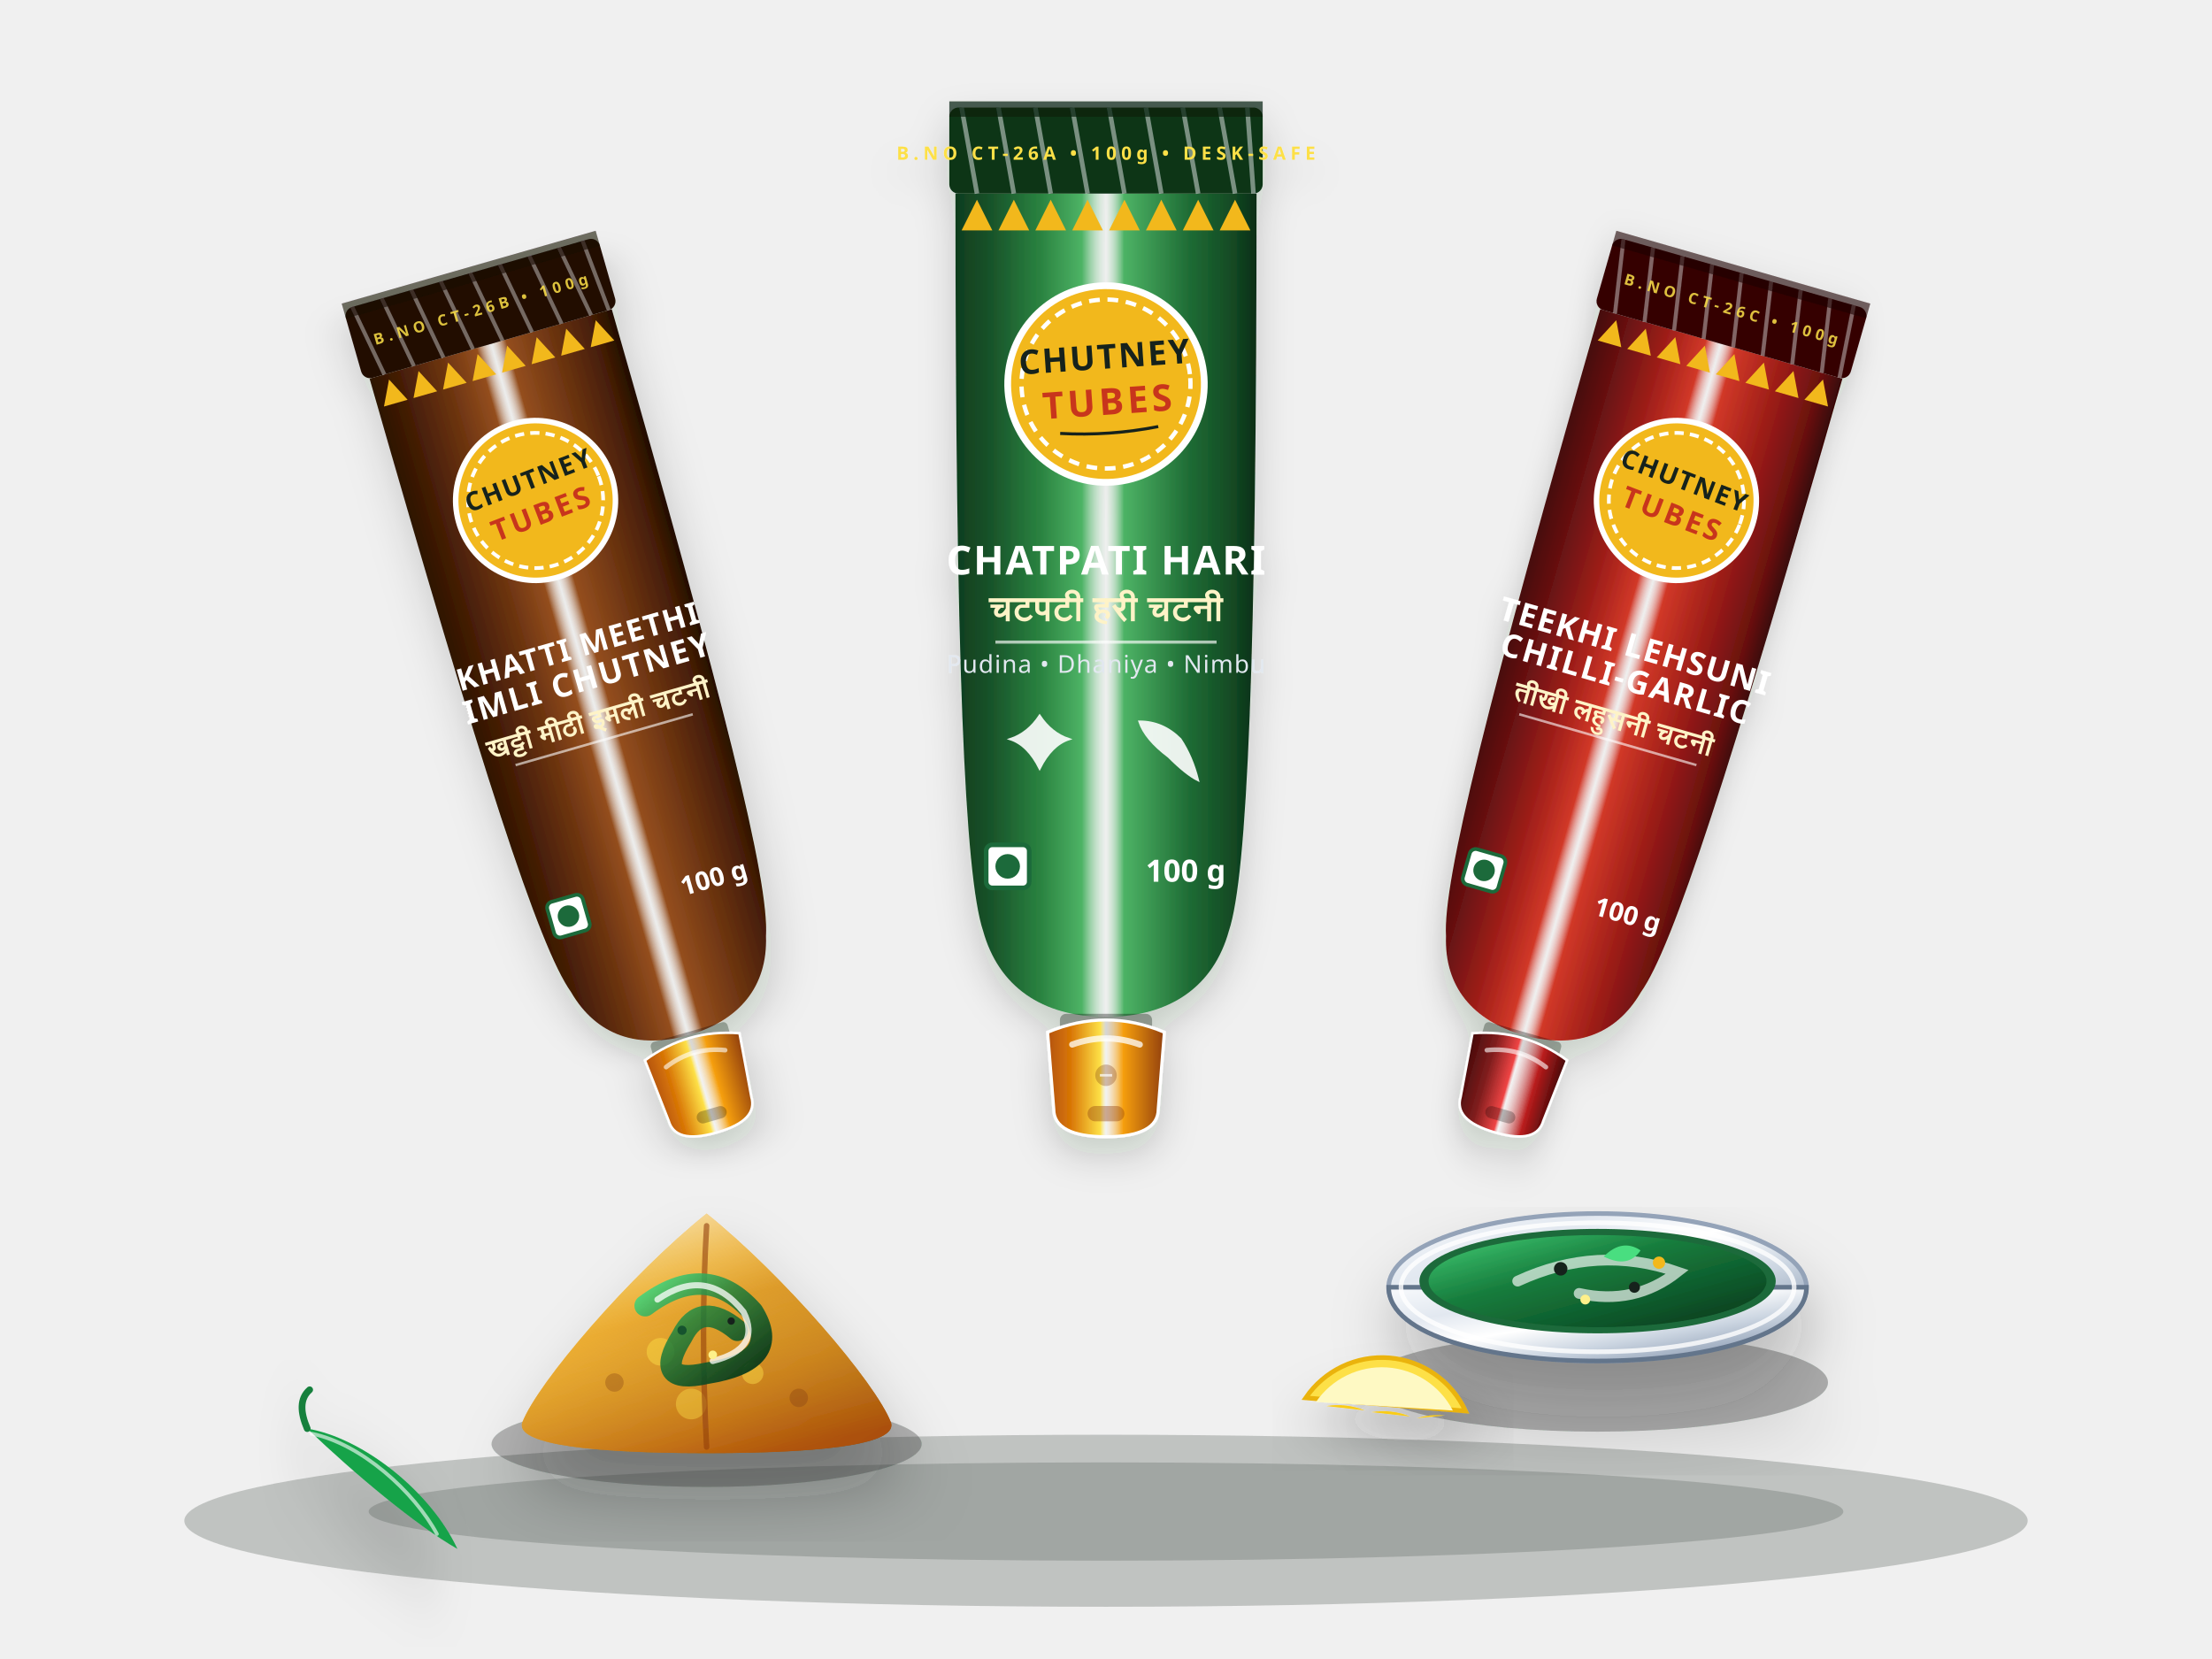
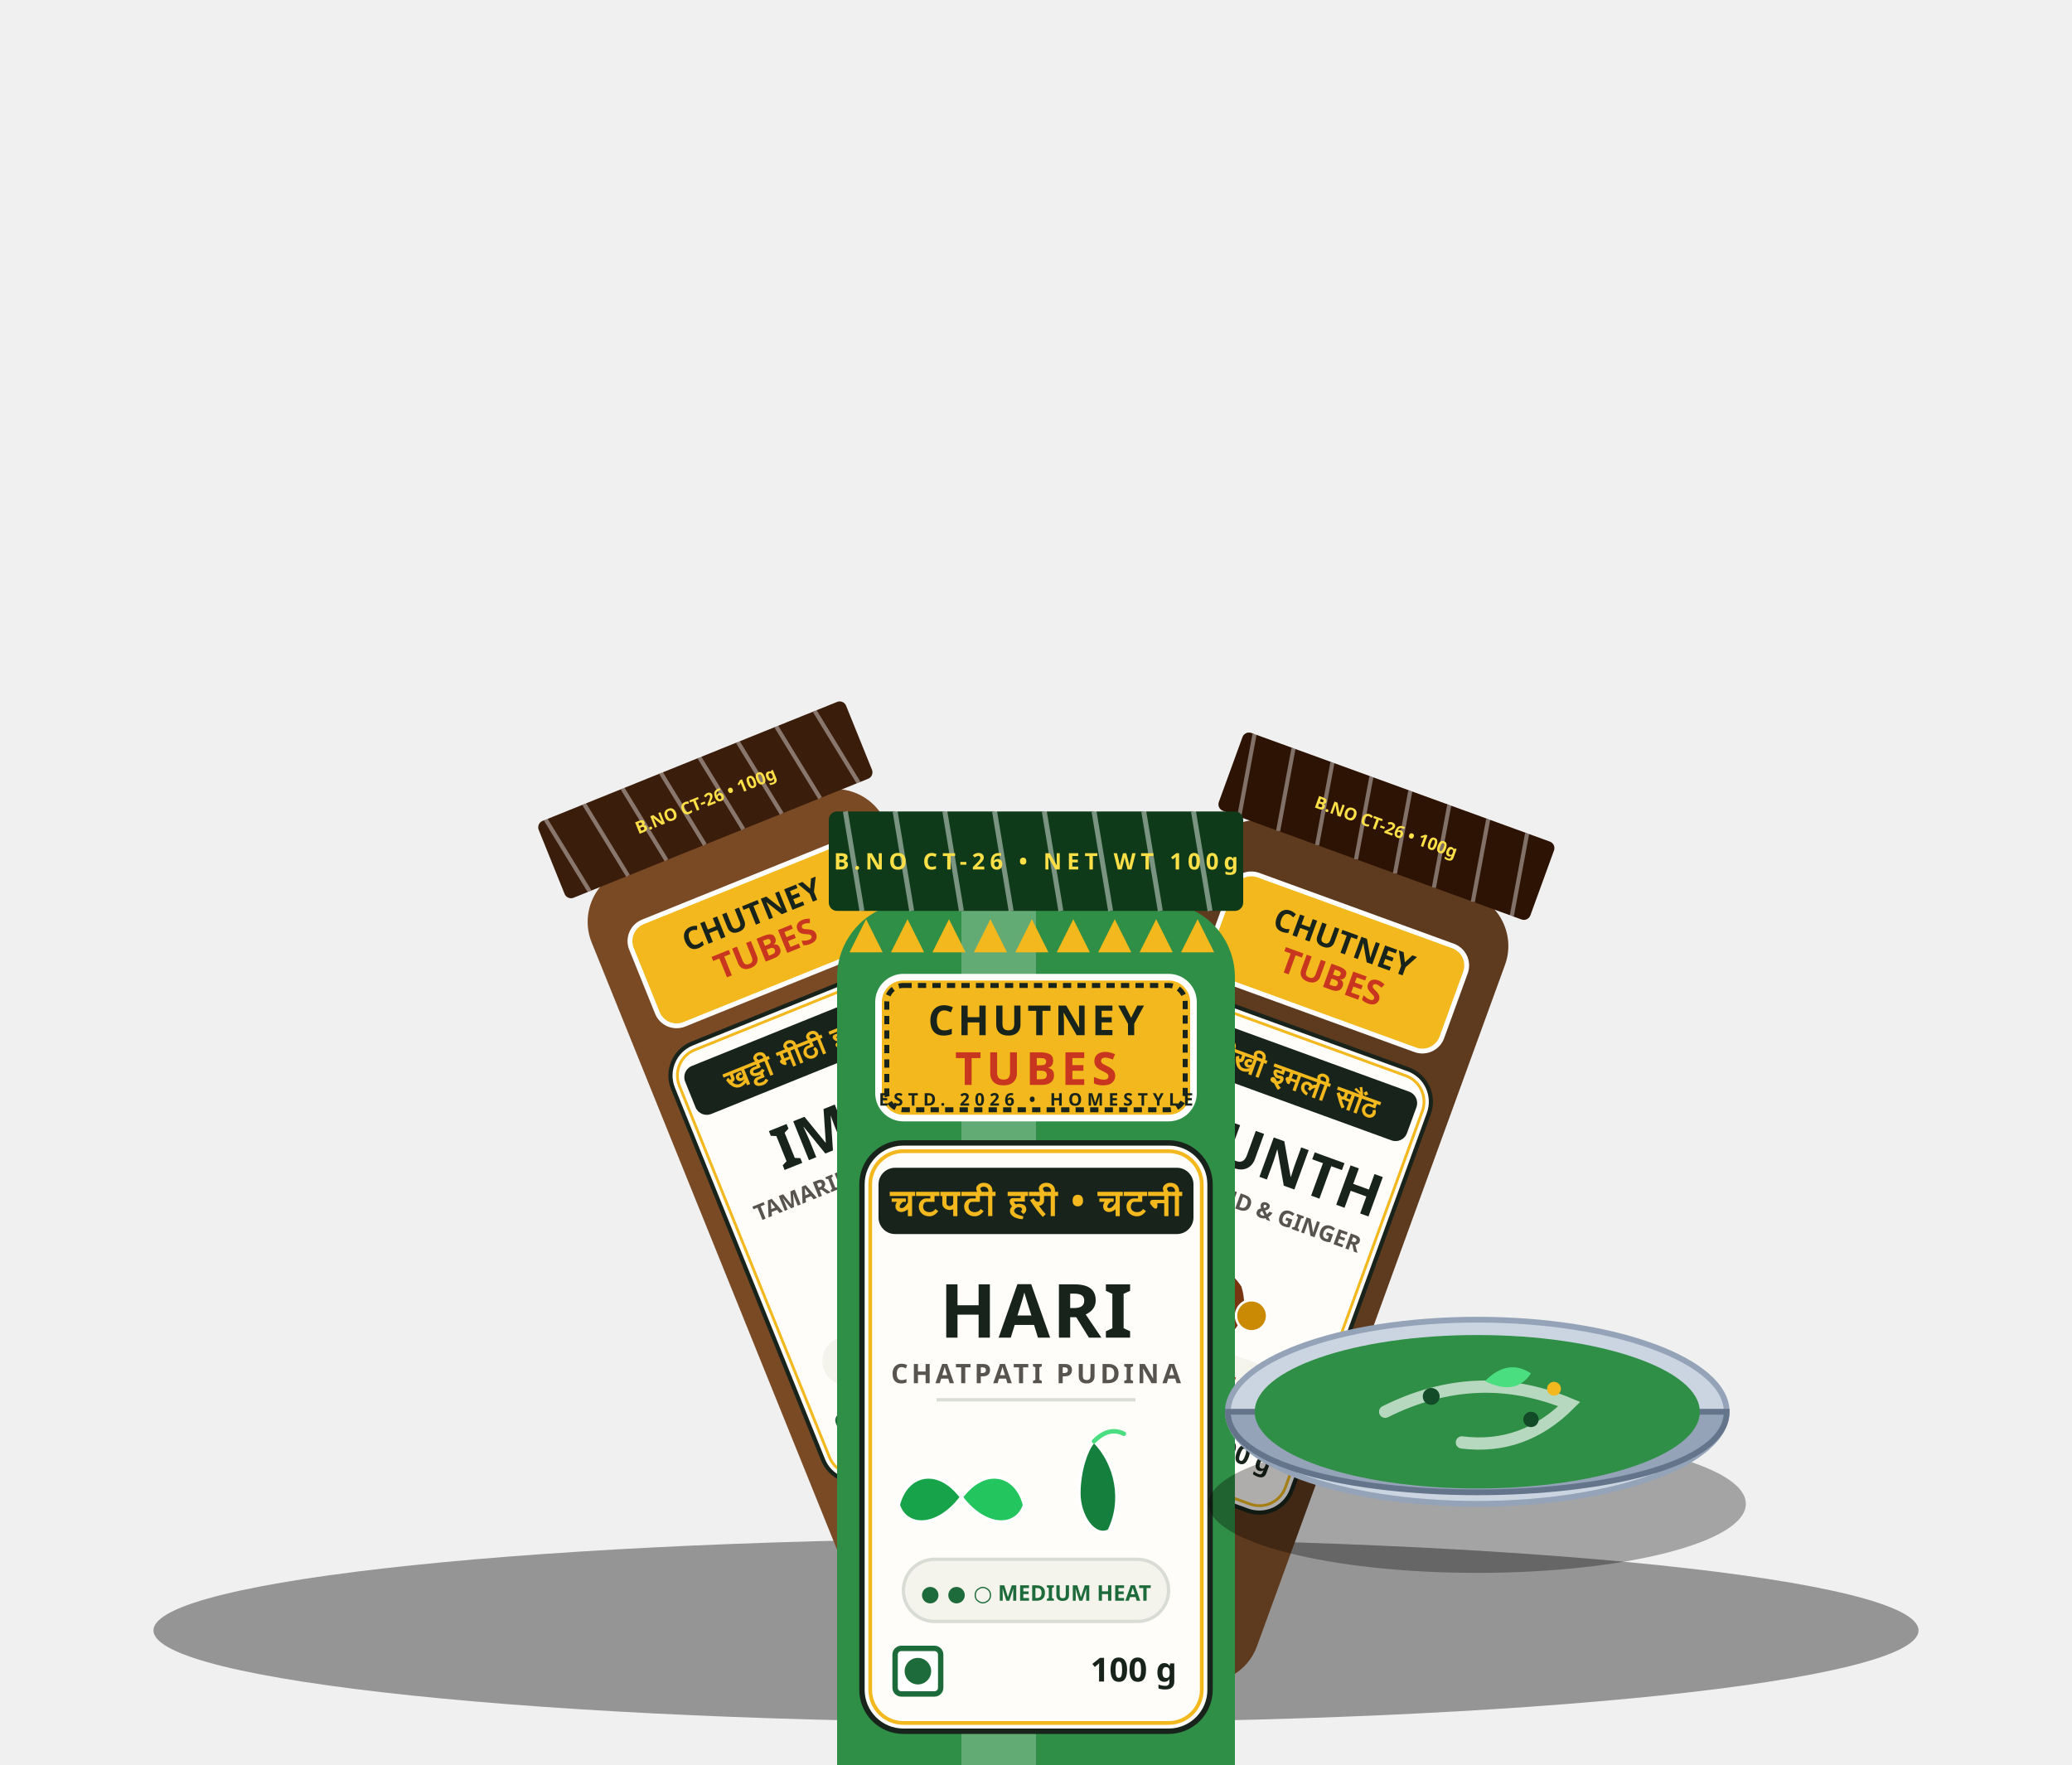
- <svg xmlns="http://www.w3.org/2000/svg" viewBox="0 0 720 540" width="100%" height="100%" fill="none">
-   <defs>
-     <filter id="studioShadow" x="-30%" y="-30%" width="160%" height="160%">
-       <feDropShadow dx="0" dy="24" stdDeviation="20" flood-color="#18241b" flood-opacity="0.28" />
-       <feDropShadow dx="0" dy="6" stdDeviation="6" flood-color="#18241b" flood-opacity="0.18" />
-     </filter>
-     <filter id="crispShadow" x="-20%" y="-20%" width="140%" height="140%">
-       <feDropShadow dx="2" dy="12" stdDeviation="10" flood-color="#18241b" flood-opacity="0.25" />
-     </filter>
-     <filter id="glowLight" x="-20%" y="-20%" width="140%" height="140%">
-       <feGaussianBlur stdDeviation="8" result="blur" />
-       <feComposite in="SourceGraphic" in2="blur" operator="over" />
-     </filter>
-     <linearGradient id="hari3D" x1="0%" y1="0%" x2="100%" y2="0%">
-       <stop offset="0%" stop-color="#0f3d1e" />
-       <stop offset="12%" stop-color="#19542a" />
-       <stop offset="28%" stop-color="#2a8240" />
-       <stop offset="42%" stop-color="#4db365" />
-       <stop offset="50%" stop-color="#ffffff" stop-opacity="0.45" />
-       <stop offset="56%" stop-color="#4db365" />
-       <stop offset="78%" stop-color="#1e6b34" />
-       <stop offset="92%" stop-color="#134a24" />
-       <stop offset="100%" stop-color="#0b2e16" />
-     </linearGradient>
-     <linearGradient id="imli3D" x1="0%" y1="0%" x2="100%" y2="0%">
-       <stop offset="0%" stop-color="#2d1203" />
-       <stop offset="14%" stop-color="#4a2007" />
-       <stop offset="30%" stop-color="#6e3511" />
-       <stop offset="44%" stop-color="#944e1e" />
-       <stop offset="50%" stop-color="#ffffff" stop-opacity="0.4" />
-       <stop offset="56%" stop-color="#944e1e" />
-       <stop offset="78%" stop-color="#642f0e" />
-       <stop offset="92%" stop-color="#431c06" />
-       <stop offset="100%" stop-color="#200d02" />
-     </linearGradient>
-     <linearGradient id="mirch3D" x1="0%" y1="0%" x2="100%" y2="0%">
-       <stop offset="0%" stop-color="#450808" />
-       <stop offset="14%" stop-color="#6e1313" />
-       <stop offset="30%" stop-color="#a3201a" />
-       <stop offset="44%" stop-color="#d13828" />
-       <stop offset="50%" stop-color="#ffffff" stop-opacity="0.45" />
-       <stop offset="56%" stop-color="#d13828" />
-       <stop offset="78%" stop-color="#961a15" />
-       <stop offset="92%" stop-color="#691110" />
-       <stop offset="100%" stop-color="#380606" />
-     </linearGradient>
-     <linearGradient id="brushedSteel" x1="0%" y1="0%" x2="100%" y2="100%">
-       <stop offset="0%" stop-color="#f8fafc" />
-       <stop offset="25%" stop-color="#e2e8f0" />
-       <stop offset="45%" stop-color="#ffffff" />
-       <stop offset="65%" stop-color="#cbd5e1" />
-       <stop offset="85%" stop-color="#94a3b8" />
-       <stop offset="100%" stop-color="#64748b" />
-     </linearGradient>
-     <linearGradient id="samosaCrust" x1="0%" y1="0%" x2="100%" y2="100%">
-       <stop offset="0%" stop-color="#f5d061" />
-       <stop offset="35%" stop-color="#e69f2e" />
-       <stop offset="70%" stop-color="#bd6d15" />
-       <stop offset="100%" stop-color="#7a3e07" />
-     </linearGradient>
-     <linearGradient id="samosaHighlight" x1="30%" y1="0%" x2="70%" y2="100%">
-       <stop offset="0%" stop-color="#ffffff" stop-opacity="0.6" />
-       <stop offset="40%" stop-color="#fde047" stop-opacity="0.2" />
-       <stop offset="100%" stop-color="#b45309" stop-opacity="0.8" />
-     </linearGradient>
-     <linearGradient id="capHaldi" x1="0%" y1="0%" x2="100%" y2="0%">
-       <stop offset="0%" stop-color="#b45309" />
-       <stop offset="20%" stop-color="#d97706" />
-       <stop offset="45%" stop-color="#fde047" />
-       <stop offset="50%" stop-color="#ffffff" stop-opacity="0.6" />
-       <stop offset="65%" stop-color="#f59e0b" />
-       <stop offset="100%" stop-color="#92400e" />
-     </linearGradient>
-     <linearGradient id="capGreen" x1="0%" y1="0%" x2="100%" y2="0%">
-       <stop offset="0%" stop-color="#0b2e16" />
-       <stop offset="25%" stop-color="#14532d" />
-       <stop offset="48%" stop-color="#22c55e" />
-       <stop offset="52%" stop-color="#ffffff" stop-opacity="0.6" />
-       <stop offset="75%" stop-color="#15803d" />
-       <stop offset="100%" stop-color="#052e16" />
-     </linearGradient>
-     <linearGradient id="capRed" x1="0%" y1="0%" x2="100%" y2="0%">
-       <stop offset="0%" stop-color="#450a0a" />
-       <stop offset="25%" stop-color="#7f1d1d" />
-       <stop offset="48%" stop-color="#ef4444" />
-       <stop offset="52%" stop-color="#ffffff" stop-opacity="0.6" />
-       <stop offset="75%" stop-color="#b91c1c" />
-       <stop offset="100%" stop-color="#450a0a" />
-     </linearGradient>
-     <linearGradient id="glossSauce" x1="0%" y1="0%" x2="100%" y2="100%">
-       <stop offset="0%" stop-color="#4ade80" stop-opacity="0.9" />
-       <stop offset="40%" stop-color="#15803d" stop-opacity="0.8" />
-       <stop offset="100%" stop-color="#052e16" stop-opacity="0.95" />
-     </linearGradient>
-   </defs>
-   <ellipse cx="360" cy="495" rx="300" ry="28" fill="#18241b" opacity="0.22" />
-   <ellipse cx="360" cy="492" rx="240" ry="16" fill="#18241b" opacity="0.18" />
-   <g transform="translate(195, 235) rotate(-16) translate(-55, -170)" filter="url(#studioShadow)">
-     <path d="M 14 42 L 96 42 C 96 175 94 235 88 252 C 84 268 72 276 55 276 C 38 276 26 268 22 252 C 16 235 14 175 14 42 Z" fill="url(#imli3D)" />
-     <rect x="12" y="18" width="86" height="24" fill="#200d02" rx="3" />
-     <path d="M 15 18 L 19 42 M 25 18 L 29 42 M 35 18 L 39 42 M 45 18 L 49 42 M 55 18 L 59 42 M 65 18 L 69 42 M 75 18 L 79 42 M 85 18 L 89 42 M 93 18 L 95 42" stroke="#ffffff" stroke-width="1.3" opacity="0.38" />
-     <rect x="12" y="16" width="86" height="5" fill="#150801" opacity="0.6" />
-     <text x="55" y="32" font-family="'Hind', sans-serif" font-size="5" font-weight="700" fill="#fde047" text-anchor="middle" letter-spacing="1.5" opacity="0.85">B.NO CT-26B • 100g</text>
-     <g transform="translate(16, 44)">
+ <svg xmlns="http://www.w3.org/2000/svg" viewBox="0 0 540 460" width="100%" height="100%" fill="none" class="drop-shadow-2xl" aria-label="Chutney Tubes Trio">
+   <ellipse cx="270" cy="425" rx="230" ry="24" fill="#000000" opacity="0.38" />
+   <g transform="translate(130, 205) rotate(-22) scale(0.9)">
+     <rect x="8" y="36" width="92" height="242" rx="16" fill="#7a4a25" />
+     <rect x="6" y="14" width="96" height="24" fill="#3b1d0c" rx="2" />
+     <path d="M 9 14 L 13 38 M 21 14 L 25 38 M 33 14 L 37 38 M 45 14 L 49 38 M 57 14 L 61 38 M 69 14 L 73 38 M 81 14 L 85 38 M 93 14 L 97 38" stroke="#ffffff" stroke-width="1.2" opacity="0.4" />
+     <text x="54" y="28" font-family="Hind, sans-serif" font-size="5" font-weight="700" fill="#fde047" text-anchor="middle">B.NO CT-26 • 100g</text>
+     <g transform="translate(54, 68)">
+       <rect x="-36" y="-16" width="72" height="32" rx="6" fill="#f2b81d" stroke="#ffffff" stroke-width="1.4" />
+       <text x="0" y="-3" font-family="Bricolage Grotesque, sans-serif" font-size="9" font-weight="900" fill="#18241b" text-anchor="middle">CHUTNEY</text>
+       <text x="0" y="8" font-family="Bricolage Grotesque, sans-serif" font-size="10" font-weight="900" fill="#c8361f" text-anchor="middle">TUBES</text>
+     </g>
+     <g transform="translate(14, 90)">
+       <rect x="0" y="0" width="80" height="136" rx="10" fill="#fffdfa" stroke="#18241b" stroke-width="1.2" />
+       <rect x="2" y="2" width="76" height="132" rx="8" fill="none" stroke="#f2b81d" stroke-width="0.8" />
+       <rect x="4" y="6" width="72" height="15" rx="3.5" fill="#18241b" />
+       <text x="40" y="17" font-family="Hind, sans-serif" font-size="8.5" font-weight="700" fill="#f2b81d" text-anchor="middle">खट्टी मीठी इमली</text>
+       <text x="40" y="44" font-family="Bricolage Grotesque, sans-serif" font-size="17" font-weight="900" fill="#18241b" text-anchor="middle">IMLI</text>
+       <text x="40" y="55" font-family="Hind, sans-serif" font-size="6.5" font-weight="700" fill="#57534e" text-anchor="middle">TAMARIND &amp; DATES</text>
+       <g transform="translate(32, 70) scale(0.9)">
+         <path d="M 0 4 Q 8 0 16 6 Q 22 14 18 22 Q 12 24 6 18 Q 0 12 0 4 Z" fill="#78350f" stroke="#ffffff" stroke-width="0.8" />
+         <ellipse cx="24" cy="12" rx="6" ry="10" fill="#451a03" stroke="#ffffff" stroke-width="0.8" />
+       </g>
+       <g transform="translate(40, 102)">
+         <rect x="-30" y="-7" width="60" height="14" rx="7" fill="#f4f3ec" />
+         <text x="0" y="2.5" font-family="Hind, sans-serif" font-size="5" font-weight="800" fill="#1d6b3a" text-anchor="middle">SWEET &amp; TANGY</text>
+       </g>
+       <rect x="8" y="116" width="10" height="10" fill="#ffffff" stroke="#1d6b3a" stroke-width="1.2" rx="1.5" />
+       <circle cx="13" cy="121" r="3" fill="#1d6b3a" />
+       <text x="72" y="124" font-family="Hind, sans-serif" font-size="7.5" font-weight="800" fill="#18241b" text-anchor="end">100 g</text>
+     </g>
+     <path d="M 36 278 L 72 278 L 68 308 C 68 316 40 316 40 308 Z" fill="#b45309" stroke="#ffffff" stroke-width="1" />
+   </g>
+   <g transform="translate(415, 210) rotate(20) scale(0.9)">
+     <rect x="-100" y="36" width="92" height="242" rx="16" fill="#5e3a1e" />
+     <rect x="-102" y="14" width="96" height="24" fill="#2d1303" rx="2" />
+     <path d="M -99 14 L -95 38 M -87 14 L -83 38 M -75 14 L -71 38 M -63 14 L -59 38 M -51 14 L -47 38 M -39 14 L -35 38 M -27 14 L -23 38 M -15 14 L -11 38" stroke="#ffffff" stroke-width="1.2" opacity="0.4" />
+     <text x="-54" y="28" font-family="Hind, sans-serif" font-size="5" font-weight="700" fill="#fde047" text-anchor="middle">B.NO CT-26 • 100g</text>
+     <g transform="translate(-54, 68)">
+       <rect x="-36" y="-16" width="72" height="32" rx="6" fill="#f2b81d" stroke="#ffffff" stroke-width="1.4" />
+       <text x="0" y="-3" font-family="Bricolage Grotesque, sans-serif" font-size="9" font-weight="900" fill="#18241b" text-anchor="middle">CHUTNEY</text>
+       <text x="0" y="8" font-family="Bricolage Grotesque, sans-serif" font-size="10" font-weight="900" fill="#c8361f" text-anchor="middle">TUBES</text>
+     </g>
+     <g transform="translate(-94, 90)">
+       <rect x="0" y="0" width="80" height="136" rx="10" fill="#fffdfa" stroke="#18241b" stroke-width="1.2" />
+       <rect x="2" y="2" width="76" height="132" rx="8" fill="none" stroke="#f2b81d" stroke-width="0.8" />
+       <rect x="4" y="6" width="72" height="15" rx="3.5" fill="#18241b" />
+       <text x="40" y="17" font-family="Hind, sans-serif" font-size="8.5" font-weight="700" fill="#f2b81d" text-anchor="middle">तीखी इमली सौंठ</text>
+       <text x="40" y="44" font-family="Bricolage Grotesque, sans-serif" font-size="17" font-weight="900" fill="#18241b" text-anchor="middle">SAUNTH</text>
+       <text x="40" y="55" font-family="Hind, sans-serif" font-size="6.5" font-weight="700" fill="#57534e" text-anchor="middle">TAMARIND &amp; GINGER</text>
+       <g transform="translate(32, 70) scale(0.9)">
+         <path d="M 0 4 Q 8 0 16 6 Q 22 14 18 22 Q 12 24 6 18 Q 0 12 0 4 Z" fill="#78350f" stroke="#ffffff" stroke-width="0.8" />
+         <circle cx="22" cy="14" r="5" fill="#ca8a04" stroke="#ffffff" stroke-width="0.8" />
+       </g>
+       <g transform="translate(40, 102)">
+         <rect x="-30" y="-7" width="60" height="14" rx="7" fill="#f4f3ec" />
+         <text x="0" y="2.5" font-family="Hind, sans-serif" font-size="5" font-weight="800" fill="#c8361f" text-anchor="middle">MEDIUM ZING</text>
+       </g>
+       <rect x="8" y="116" width="10" height="10" fill="#ffffff" stroke="#1d6b3a" stroke-width="1.2" rx="1.5" />
+       <circle cx="13" cy="121" r="3" fill="#1d6b3a" />
+       <text x="72" y="124" font-family="Hind, sans-serif" font-size="7.5" font-weight="800" fill="#18241b" text-anchor="end">100 g</text>
+     </g>
+     <path d="M -72 278 L -36 278 L -40 308 C -40 316 -68 316 -68 308 Z" fill="#92400e" stroke="#ffffff" stroke-width="1" />
+   </g>
+   <g transform="translate(270, 218) scale(1.08)">
+     <rect x="-48" y="16" width="96" height="258" rx="18" fill="#2f8f46" />
+     <rect x="-18" y="16" width="18" height="258" fill="#ffffff" opacity="0.25" />
+     <rect x="-50" y="-6" width="100" height="24" fill="#0f3a1a" rx="2" />
+     <path d="M -46 -6 L -42 18 M -34 -6 L -30 18 M -22 -6 L -18 18 M -10 -6 L -6 18 M 2 -6 L 6 18 M 14 -6 L 18 18 M 26 -6 L 30 18 M 38 -6 L 42 18" stroke="#ffffff" stroke-width="1.2" opacity="0.45" />
+     <text x="0" y="8" font-family="Hind, sans-serif" font-size="5.5" font-weight="700" fill="#fde047" text-anchor="middle" letter-spacing="1.2">B.NO CT-26 • NET WT 100g</text>
+     <g transform="translate(-45, 20)">
      <polygon points="4,0 8,8 0,8" fill="#f2b81d" />
      <polygon points="14,0 18,8 10,8" fill="#f2b81d" />
      <polygon points="24,0 28,8 20,8" fill="#f2b81d" />
      <polygon points="34,0 38,8 30,8" fill="#f2b81d" />
      <polygon points="44,0 48,8 40,8" fill="#f2b81d" />
      <polygon points="54,0 58,8 50,8" fill="#f2b81d" />
      <polygon points="64,0 68,8 60,8" fill="#f2b81d" />
      <polygon points="74,0 78,8 70,8" fill="#f2b81d" />
+       <polygon points="84,0 88,8 80,8" fill="#f2b81d" />
    </g>
-     <g transform="translate(55, 95) rotate(-5)">
-       <circle cx="0" cy="0" r="26" fill="#f2b81d" stroke="#ffffff" stroke-width="1.8" />
-       <circle cx="0" cy="0" r="22" fill="none" stroke="#ffffff" stroke-width="1.2" stroke-dasharray="3 2" />
-       <text x="0" y="-4" font-family="'Bricolage Grotesque', sans-serif" font-size="8.5" font-weight="900" fill="#18241b" text-anchor="middle" letter-spacing="0.5">CHUTNEY</text>
-       <text x="0" y="8" font-family="'Bricolage Grotesque', sans-serif" font-size="9.5" font-weight="900" fill="#c8361f" text-anchor="middle" letter-spacing="1">TUBES</text>
+     <g transform="translate(0, 52)">
+       <rect x="-38" y="-18" width="76" height="34" rx="6" fill="#f2b81d" stroke="#ffffff" stroke-width="1.6" />
+       <rect x="-36" y="-16" width="72" height="30" rx="4" fill="none" stroke="#18241b" stroke-width="1.2" stroke-dasharray="2 1.5" />
+       <text x="0" y="-4" font-family="Bricolage Grotesque, sans-serif" font-size="10" font-weight="900" fill="#18241b" text-anchor="middle" letter-spacing="0.8">CHUTNEY</text>
+       <text x="0" y="8" font-family="Bricolage Grotesque, sans-serif" font-size="11" font-weight="900" fill="#c8361f" text-anchor="middle" letter-spacing="1.2">TUBES</text>
+       <text x="0" y="13" font-family="Hind, sans-serif" font-size="4.2" font-weight="800" fill="#18241b" text-anchor="middle" letter-spacing="1.2">ESTD. 2026 • HOMESTYLE</text>
    </g>
-     <g transform="translate(55, 148)">
-       <text x="0" y="0" font-family="'Bricolage Grotesque', sans-serif" font-size="10" font-weight="900" fill="#ffffff" text-anchor="middle" letter-spacing="0.4">KHATTI MEETHI</text>
-       <text x="0" y="11" font-family="'Bricolage Grotesque', sans-serif" font-size="10.5" font-weight="900" fill="#ffffff" text-anchor="middle" letter-spacing="0.6">IMLI CHUTNEY</text>
-       <text x="0" y="24" font-family="'Hind', sans-serif" font-size="9" font-weight="600" fill="#fef3c7" text-anchor="middle">खट्टी मीठी इमली चटनी</text>
-       <line x1="-30" y1="28" x2="30" y2="28" stroke="#ffffff" stroke-width="0.8" opacity="0.6" />
+     <g transform="translate(-42, 74)">
+       <rect x="0" y="0" width="84" height="142" rx="10" fill="#fffdfa" stroke="#18241b" stroke-width="1.3" />
+       <rect x="2" y="2" width="80" height="138" rx="8" fill="none" stroke="#f2b81d" stroke-width="0.9" />
+       <rect x="4" y="6" width="76" height="16" rx="4" fill="#18241b" />
+       <text x="42" y="17.5" font-family="Hind, sans-serif" font-size="9" font-weight="700" fill="#f2b81d" text-anchor="middle" letter-spacing="0.4">चटपटी हरी • चटनी</text>
+       <text x="42" y="47" font-family="Bricolage Grotesque, sans-serif" font-size="18" font-weight="900" fill="#18241b" text-anchor="middle" letter-spacing="0.5">HARI</text>
+       <text x="42" y="58" font-family="Hind, sans-serif" font-size="6.5" font-weight="700" fill="#57534e" text-anchor="middle" letter-spacing="0.8">CHATPATI PUDINA</text>
+       <line x1="18" y1="62" x2="66" y2="62" stroke="#d8dcd4" stroke-width="0.8" />
+       <g transform="translate(24, 76) scale(0.95)">
+         <path d="M 0 10 C 6 2 14 4 16 12 C 14 18 6 18 0 10 Z" fill="#22c55e" stroke="#ffffff" stroke-width="0.8" />
+         <path d="M 0 10 C -6 2 -14 4 -16 12 C -14 18 -6 18 0 10 Z" fill="#16a34a" stroke="#ffffff" stroke-width="0.8" />
+       </g>
+       <g transform="translate(56, 72) scale(0.9)">
+         <path d="M 0 0 C 6 6 8 16 4 24 C 0 26 -4 20 -4 14 C -4 8 -2 2 0 0 Z" fill="#15803d" stroke="#ffffff" stroke-width="0.8" />
+         <path d="M 0 0 Q 4 -4 8 -2" stroke="#4ade80" stroke-width="1.2" fill="none" stroke-linecap="round" />
+       </g>
+       <g transform="translate(42, 108)">
+         <rect x="-32" y="-7.5" width="64" height="15" rx="7.5" fill="#f4f3ec" stroke="#d8dcd4" stroke-width="0.8" />
+         <text x="0" y="2.5" font-family="Hind, sans-serif" font-size="5.2" font-weight="800" fill="#1d6b3a" text-anchor="middle">● ● ○ MEDIUM HEAT</text>
+       </g>
+       <rect x="8" y="122" width="11" height="11" fill="#ffffff" stroke="#1d6b3a" stroke-width="1.3" rx="1.5" />
+       <circle cx="13.5" cy="127.5" r="3.2" fill="#1d6b3a" />
+       <text x="76" y="130" font-family="Hind, sans-serif" font-size="8" font-weight="800" fill="#18241b" text-anchor="end">100 g</text>
    </g>
-     <g transform="translate(22, 222)">
-       <rect x="0" y="0" width="12" height="12" fill="#ffffff" stroke="#1d6b3a" stroke-width="1.2" rx="2" />
-       <circle cx="6" cy="6" r="3.5" fill="#1d6b3a" />
-     </g>
-     <g transform="translate(88, 232)">
-       <text x="0" y="0" font-family="'Hind', sans-serif" font-size="8.5" font-weight="700" fill="#ffffff" text-anchor="end">100 g</text>
-     </g>
-     <g transform="translate(37, 275)">
-       <rect x="5" y="0" width="26" height="7" fill="#000000" opacity="0.3" rx="1.5" />
-       <path d="M 2 5 Q 18 -1 34 5 L 32 26 C 32 31 28 34 18 34 C 8 34 4 31 4 26 Z" fill="url(#capHaldi)" stroke="#ffffff" stroke-width="0.8" />
-       <path d="M 8 9 Q 18 5 28 9" stroke="#ffffff" stroke-width="1.5" stroke-linecap="round" fill="none" opacity="0.6" />
-       <rect x="13" y="26" width="10" height="4" rx="2" fill="#000000" opacity="0.25" />
+     <g transform="translate(-18, 274)">
+       <rect x="4" y="0" width="28" height="7" fill="#000000" opacity="0.32" rx="1.5" />
+       <path d="M 2 5 Q 18 -1 34 5 L 32 26 C 32 31 28 34 18 34 C 8 34 4 31 4 26 Z" fill="#f59e0b" stroke="#ffffff" stroke-width="1" />
+       <path d="M 8 9 Q 18 5 28 9" stroke="#ffffff" stroke-width="1.8" stroke-linecap="round" fill="none" opacity="0.65" />
+       <rect x="13" y="26" width="10" height="4" rx="2" fill="#000000" opacity="0.28" />
    </g>
  </g>
-   <g transform="translate(525, 235) rotate(16) translate(-55, -170)" filter="url(#studioShadow)">
-     <path d="M 14 42 L 96 42 C 96 175 94 235 88 252 C 84 268 72 276 55 276 C 38 276 26 268 22 252 C 16 235 14 175 14 42 Z" fill="url(#mirch3D)" />
-     <rect x="12" y="18" width="86" height="24" fill="#350606" rx="3" />
-     <path d="M 15 18 L 19 42 M 25 18 L 29 42 M 35 18 L 39 42 M 45 18 L 49 42 M 55 18 L 59 42 M 65 18 L 69 42 M 75 18 L 79 42 M 85 18 L 89 42 M 93 18 L 95 42" stroke="#ffffff" stroke-width="1.3" opacity="0.38" />
-     <rect x="12" y="16" width="86" height="5" fill="#200303" opacity="0.6" />
-     <text x="55" y="32" font-family="'Hind', sans-serif" font-size="5" font-weight="700" fill="#fde047" text-anchor="middle" letter-spacing="1.5" opacity="0.85">B.NO CT-26C • 100g</text>
-     <g transform="translate(16, 44)">
-       <polygon points="4,0 8,8 0,8" fill="#f2b81d" />
-       <polygon points="14,0 18,8 10,8" fill="#f2b81d" />
-       <polygon points="24,0 28,8 20,8" fill="#f2b81d" />
-       <polygon points="34,0 38,8 30,8" fill="#f2b81d" />
-       <polygon points="44,0 48,8 40,8" fill="#f2b81d" />
-       <polygon points="54,0 58,8 50,8" fill="#f2b81d" />
-       <polygon points="64,0 68,8 60,8" fill="#f2b81d" />
-       <polygon points="74,0 78,8 70,8" fill="#f2b81d" />
-     </g>
-     <g transform="translate(55, 95) rotate(5)">
-       <circle cx="0" cy="0" r="26" fill="#f2b81d" stroke="#ffffff" stroke-width="1.8" />
-       <circle cx="0" cy="0" r="22" fill="none" stroke="#ffffff" stroke-width="1.2" stroke-dasharray="3 2" />
-       <text x="0" y="-4" font-family="'Bricolage Grotesque', sans-serif" font-size="8.5" font-weight="900" fill="#18241b" text-anchor="middle" letter-spacing="0.5">CHUTNEY</text>
-       <text x="0" y="8" font-family="'Bricolage Grotesque', sans-serif" font-size="9.5" font-weight="900" fill="#c8361f" text-anchor="middle" letter-spacing="1">TUBES</text>
-     </g>
-     <g transform="translate(55, 148)">
-       <text x="0" y="0" font-family="'Bricolage Grotesque', sans-serif" font-size="10.5" font-weight="900" fill="#ffffff" text-anchor="middle" letter-spacing="0.4">TEEKHI LEHSUNI</text>
-       <text x="0" y="11" font-family="'Bricolage Grotesque', sans-serif" font-size="10.5" font-weight="900" fill="#ffffff" text-anchor="middle" letter-spacing="0.6">CHILLI-GARLIC</text>
-       <text x="0" y="24" font-family="'Hind', sans-serif" font-size="9" font-weight="600" fill="#fef3c7" text-anchor="middle">तीखी लहुसनी चटनी</text>
-       <line x1="-30" y1="28" x2="30" y2="28" stroke="#ffffff" stroke-width="0.8" opacity="0.6" />
-     </g>
-     <g transform="translate(22, 222)">
-       <rect x="0" y="0" width="12" height="12" fill="#ffffff" stroke="#1d6b3a" stroke-width="1.2" rx="2" />
-       <circle cx="6" cy="6" r="3.5" fill="#1d6b3a" />
-     </g>
-     <g transform="translate(88, 232)">
-       <text x="0" y="0" font-family="'Hind', sans-serif" font-size="8.5" font-weight="700" fill="#ffffff" text-anchor="end">100 g</text>
-     </g>
-     <g transform="translate(37, 275)">
-       <rect x="5" y="0" width="26" height="7" fill="#000000" opacity="0.3" rx="1.5" />
-       <path d="M 2 5 Q 18 -1 34 5 L 32 26 C 32 31 28 34 18 34 C 8 34 4 31 4 26 Z" fill="url(#capRed)" stroke="#ffffff" stroke-width="0.8" />
-       <path d="M 8 9 Q 18 5 28 9" stroke="#ffffff" stroke-width="1.5" stroke-linecap="round" fill="none" opacity="0.6" />
-       <rect x="13" y="26" width="10" height="4" rx="2" fill="#000000" opacity="0.25" />
-     </g>
-   </g>
-   <g transform="translate(360, 205) translate(-65, -190)" filter="url(#studioShadow)">
-     <path d="M 16 48 L 114 48 C 114 200 111 270 105 288 C 100 306 86 316 65 316 C 44 316 30 306 25 288 C 19 270 16 200 16 48 Z" fill="url(#hari3D)" />
-     <rect x="14" y="20" width="102" height="28" fill="#0c3519" rx="3" />
-     <path d="M 18 20 L 23 48 M 30 20 L 35 48 M 42 20 L 47 48 M 54 20 L 59 48 M 66 20 L 71 48 M 78 20 L 83 48 M 90 20 L 95 48 M 102 20 L 107 48 M 111 20 L 113 48" stroke="#ffffff" stroke-width="1.5" opacity="0.45" />
-     <rect x="14" y="18" width="102" height="5" fill="#061e0d" opacity="0.7" />
-     <text x="65" y="37" font-family="'Hind', sans-serif" font-size="6" font-weight="700" fill="#fde047" text-anchor="middle" letter-spacing="1.5">B.NO CT-26A • 100g • DESK-SAFE</text>
-     <g transform="translate(18, 50)">
-       <polygon points="5,0 10,10 0,10" fill="#f2b81d" />
-       <polygon points="17,0 22,10 12,10" fill="#f2b81d" />
-       <polygon points="29,0 34,10 24,10" fill="#f2b81d" />
-       <polygon points="41,0 46,10 36,10" fill="#f2b81d" />
-       <polygon points="53,0 58,10 48,10" fill="#f2b81d" />
-       <polygon points="65,0 70,10 60,10" fill="#f2b81d" />
-       <polygon points="77,0 82,10 72,10" fill="#f2b81d" />
-       <polygon points="89,0 94,10 84,10" fill="#f2b81d" />
-     </g>
-     <g transform="translate(65, 110) rotate(-4)">
-       <circle cx="0" cy="0" r="32" fill="#f2b81d" stroke="#ffffff" stroke-width="2.2" />
-       <circle cx="0" cy="0" r="27.5" fill="none" stroke="#ffffff" stroke-width="1.4" stroke-dasharray="3.5 2.5" />
-       <text x="0" y="-5" font-family="'Bricolage Grotesque', sans-serif" font-size="11" font-weight="900" fill="#18241b" text-anchor="middle" letter-spacing="0.6">CHUTNEY</text>
-       <text x="0" y="10" font-family="'Bricolage Grotesque', sans-serif" font-size="12" font-weight="900" fill="#c8361f" text-anchor="middle" letter-spacing="1.2">TUBES</text>
-       <path d="M -16 15 Q 0 17 16 15" stroke="#18241b" stroke-width="1" fill="none" />
-     </g>
-     <g transform="translate(65, 172)">
-       <text x="0" y="0" font-family="'Bricolage Grotesque', sans-serif" font-size="13" font-weight="900" fill="#ffffff" text-anchor="middle" letter-spacing="0.5">CHATPATI HARI</text>
-       <text x="0" y="15" font-family="'Hind', sans-serif" font-size="11.5" font-weight="600" fill="#fef3c7" text-anchor="middle">चटपटी हरी चटनी</text>
-       <line x1="-36" y1="22" x2="36" y2="22" stroke="#ffffff" stroke-width="1" opacity="0.65" />
-       <text x="0" y="32" font-family="'Hind', sans-serif" font-size="8" font-weight="500" fill="#e2e8f0" text-anchor="middle" letter-spacing="0.3">Pudina • Dhaniya • Nimbu</text>
-     </g>
-     <g transform="translate(32, 218) scale(0.95)" stroke="#ffffff" stroke-width="0.8">
-       <path d="M 12 18 Q 8 10 2 8 Q 8 6 12 0 Q 16 6 22 8 Q 16 10 12 18 Z" fill="#ffffff" opacity="0.9" />
-     </g>
-     <g transform="translate(74, 218) scale(0.95)" stroke="#ffffff" stroke-width="0.8">
-       <path d="M 2 2 Q 10 2 16 8 Q 20 14 22 22 Q 18 20 12 14 Q 4 8 2 2 Z" fill="#ffffff" opacity="0.9" />
-     </g>
-     <g transform="translate(26, 260)">
-       <rect x="0" y="0" width="14" height="14" fill="#ffffff" stroke="#1d6b3a" stroke-width="1.5" rx="2" />
-       <circle cx="7" cy="7" r="4" fill="#1d6b3a" />
-     </g>
-     <g transform="translate(104, 272)">
-       <text x="0" y="0" font-family="'Hind', sans-serif" font-size="10" font-weight="700" fill="#ffffff" text-anchor="end">100 g</text>
-     </g>
-     <g transform="translate(44, 315)">
-       <rect x="6" y="0" width="30" height="8" fill="#000000" opacity="0.32" rx="2" />
-       <path d="M 2 6 Q 21 -2 40 6 L 38 31 C 38 37 32 40 21 40 C 10 40 4 37 4 31 Z" fill="url(#capHaldi)" stroke="#ffffff" stroke-width="1" />
-       <path d="M 10 10 Q 21 6 32 10" stroke="#ffffff" stroke-width="2" stroke-linecap="round" fill="none" opacity="0.75" />
-       <rect x="15" y="30" width="12" height="5" rx="2.5" fill="#92400e" opacity="0.4" />
-       <circle cx="21" cy="20" r="3.5" fill="#78350f" opacity="0.3" />
-       <line x1="19" y1="20" x2="23" y2="20" stroke="#ffffff" stroke-width="0.8" opacity="0.7" />
-     </g>
-   </g>
-   <g transform="translate(170, 385)" filter="url(#crispShadow)">
-     <ellipse cx="60" cy="85" rx="70" ry="14" fill="#18241b" opacity="0.3" />
-     <path d="M 60 10 C 85 30 115 65 120 78 C 122 84 105 88 60 88 C 15 88 -2 84 0 78 C 5 65 35 30 60 10 Z" fill="url(#samosaCrust)" />
-     <path d="M 60 10 C 85 30 115 65 120 78 C 122 84 105 88 60 88 C 15 88 -2 84 0 78 C 5 65 35 30 60 10 Z" fill="url(#samosaHighlight)" />
-     <circle cx="45" cy="55" r="4.5" fill="#fde047" opacity="0.45" />
-     <circle cx="75" cy="62" r="3.5" fill="#fde047" opacity="0.45" />
-     <circle cx="55" cy="72" r="5" fill="#fde047" opacity="0.4" />
-     <circle cx="30" cy="65" r="3" fill="#78350f" opacity="0.3" />
-     <circle cx="90" cy="70" r="3" fill="#78350f" opacity="0.3" />
-     <path d="M 60 14 Q 58 48 60 86" stroke="#92400e" stroke-width="1.8" stroke-linecap="round" fill="none" opacity="0.6" />
-     <path d="M 40 40 Q 60 25 75 42 Q 85 58 60 62 Q 42 66 52 50 Q 58 38 70 48" fill="none" stroke="url(#glossSauce)" stroke-width="7" stroke-linecap="round" stroke-linejoin="round" />
-     <path d="M 44 38 Q 60 27 72 42 Q 78 54 62 58" fill="none" stroke="#ffffff" stroke-width="2" stroke-linecap="round" opacity="0.75" />
-     <circle cx="52" cy="48" r="1.5" fill="#14532d" />
-     <circle cx="68" cy="45" r="1.2" fill="#18241b" />
-     <circle cx="62" cy="56" r="1.4" fill="#fef08a" />
-   </g>
-   <g transform="translate(520, 395)" filter="url(#crispShadow)">
-     <ellipse cx="0" cy="55" rx="75" ry="16" fill="#18241b" opacity="0.32" />
-     <ellipse cx="0" cy="24" rx="68" ry="24" fill="url(#brushedSteel)" stroke="#94a3b8" stroke-width="1.5" />
-     <path d="M -68 24 C -68 56 68 56 68 24 Z" fill="url(#brushedSteel)" stroke="#64748b" stroke-width="1.5" />
-     <ellipse cx="0" cy="24" rx="64" ry="21" fill="none" stroke="#ffffff" stroke-width="1.5" opacity="0.8" />
-     <ellipse cx="0" cy="22" rx="58" ry="17" fill="#1d6b3a" />
-     <ellipse cx="0" cy="22" rx="55" ry="15" fill="url(#glossSauce)" />
-     <path d="M -26 22 Q 0 10 26 19 Q 12 30 -6 26" stroke="#ffffff" stroke-width="3.5" stroke-linecap="round" fill="none" opacity="0.65" />
-     <circle cx="-12" cy="18" r="2.2" fill="#18241b" />
-     <circle cx="12" cy="24" r="1.8" fill="#18241b" />
-     <circle cx="20" cy="16" r="2" fill="#f2b81d" />
-     <circle cx="-4" cy="28" r="1.6" fill="#fef08a" />
-     <path d="M 2 14 Q 8 8 14 12 Q 10 18 2 14 Z" fill="#4ade80" />
-   </g>
-   <g transform="translate(100, 465) rotate(22)" filter="url(#crispShadow)">
-     <path d="M 0 0 C 18 -4 45 4 60 18 C 45 16 20 8 0 0 Z" fill="#16a34a" />
-     <path d="M 2 1 C 18 -2 40 6 52 16" stroke="#ffffff" stroke-width="1.2" stroke-linecap="round" fill="none" opacity="0.6" />
-     <path d="M 0 0 C -4 -4 -6 -8 -4 -12" stroke="#15803d" stroke-width="2.2" stroke-linecap="round" fill="none" />
-   </g>
-   <g transform="translate(425, 455) rotate(-12)" filter="url(#crispShadow)">
-     <path d="M 0 0 A 30 30 0 0 1 50 15 L 0 0 Z" fill="#fde047" stroke="#eab308" stroke-width="1.5" />
-     <path d="M 3 2 A 26 26 0 0 1 46 14 L 3 2 Z" fill="#fef9c3" />
-     <path d="M 6 4 A 23 23 0 0 1 18 8 L 6 4 Z" fill="#facc15" />
-     <path d="M 20 9 A 23 23 0 0 1 32 13 L 20 9 Z" fill="#facc15" />
-     <path d="M 34 14 A 23 23 0 0 1 43 15 L 34 14 Z" fill="#facc15" />
+   <g transform="translate(385, 368)">
+     <ellipse cx="0" cy="24" rx="70" ry="18" fill="#000000" opacity="0.32" />
+     <ellipse cx="0" cy="0" rx="65" ry="24" fill="#cbd5e1" stroke="#94a3b8" stroke-width="1.5" />
+     <path d="M -65 0 C -65 28 65 28 65 0 Z" fill="#94a3b8" stroke="#64748b" stroke-width="1.5" />
+     <ellipse cx="0" cy="0" rx="58" ry="20" fill="#2f8f46" />
+     <path d="M -24 0 Q 0 -12 24 -2 Q 12 10 -4 8" stroke="#ffffff" stroke-width="3.2" stroke-linecap="round" fill="none" opacity="0.65" />
+     <circle cx="-12" cy="-4" r="2.2" fill="#134a28" />
+     <circle cx="14" cy="2" r="2" fill="#134a28" />
+     <circle cx="20" cy="-6" r="1.8" fill="#f2b81d" />
+     <path d="M 2 -8 Q 8 -14 14 -10 Q 10 -4 2 -8 Z" fill="#4ade80" />
  </g>
</svg>
